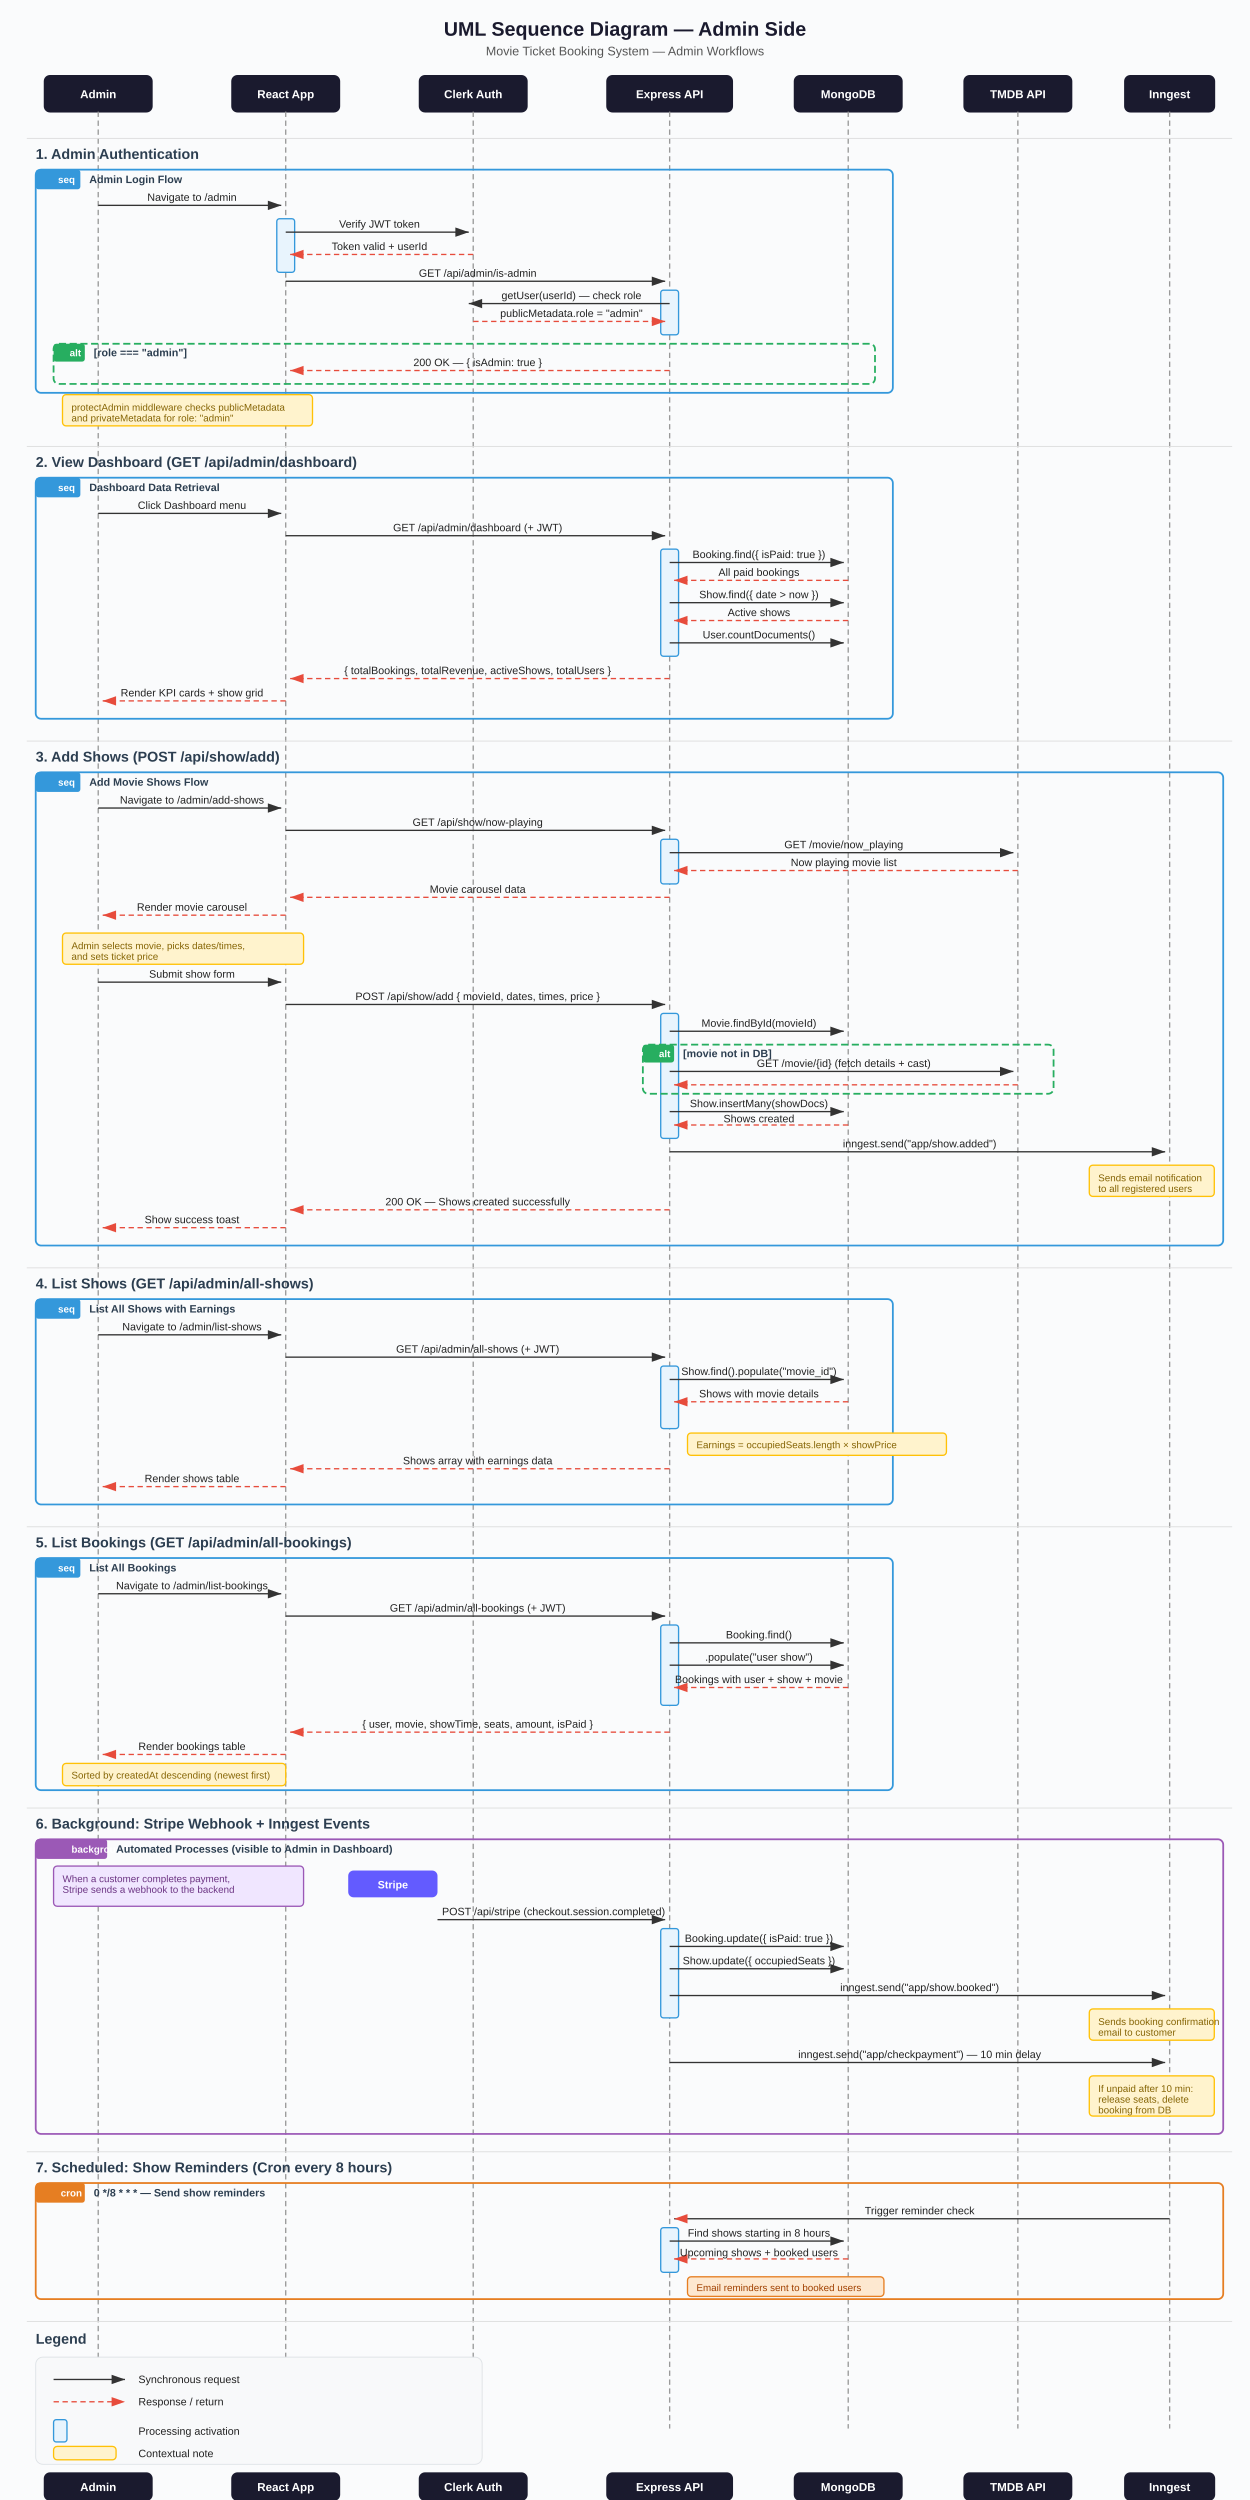
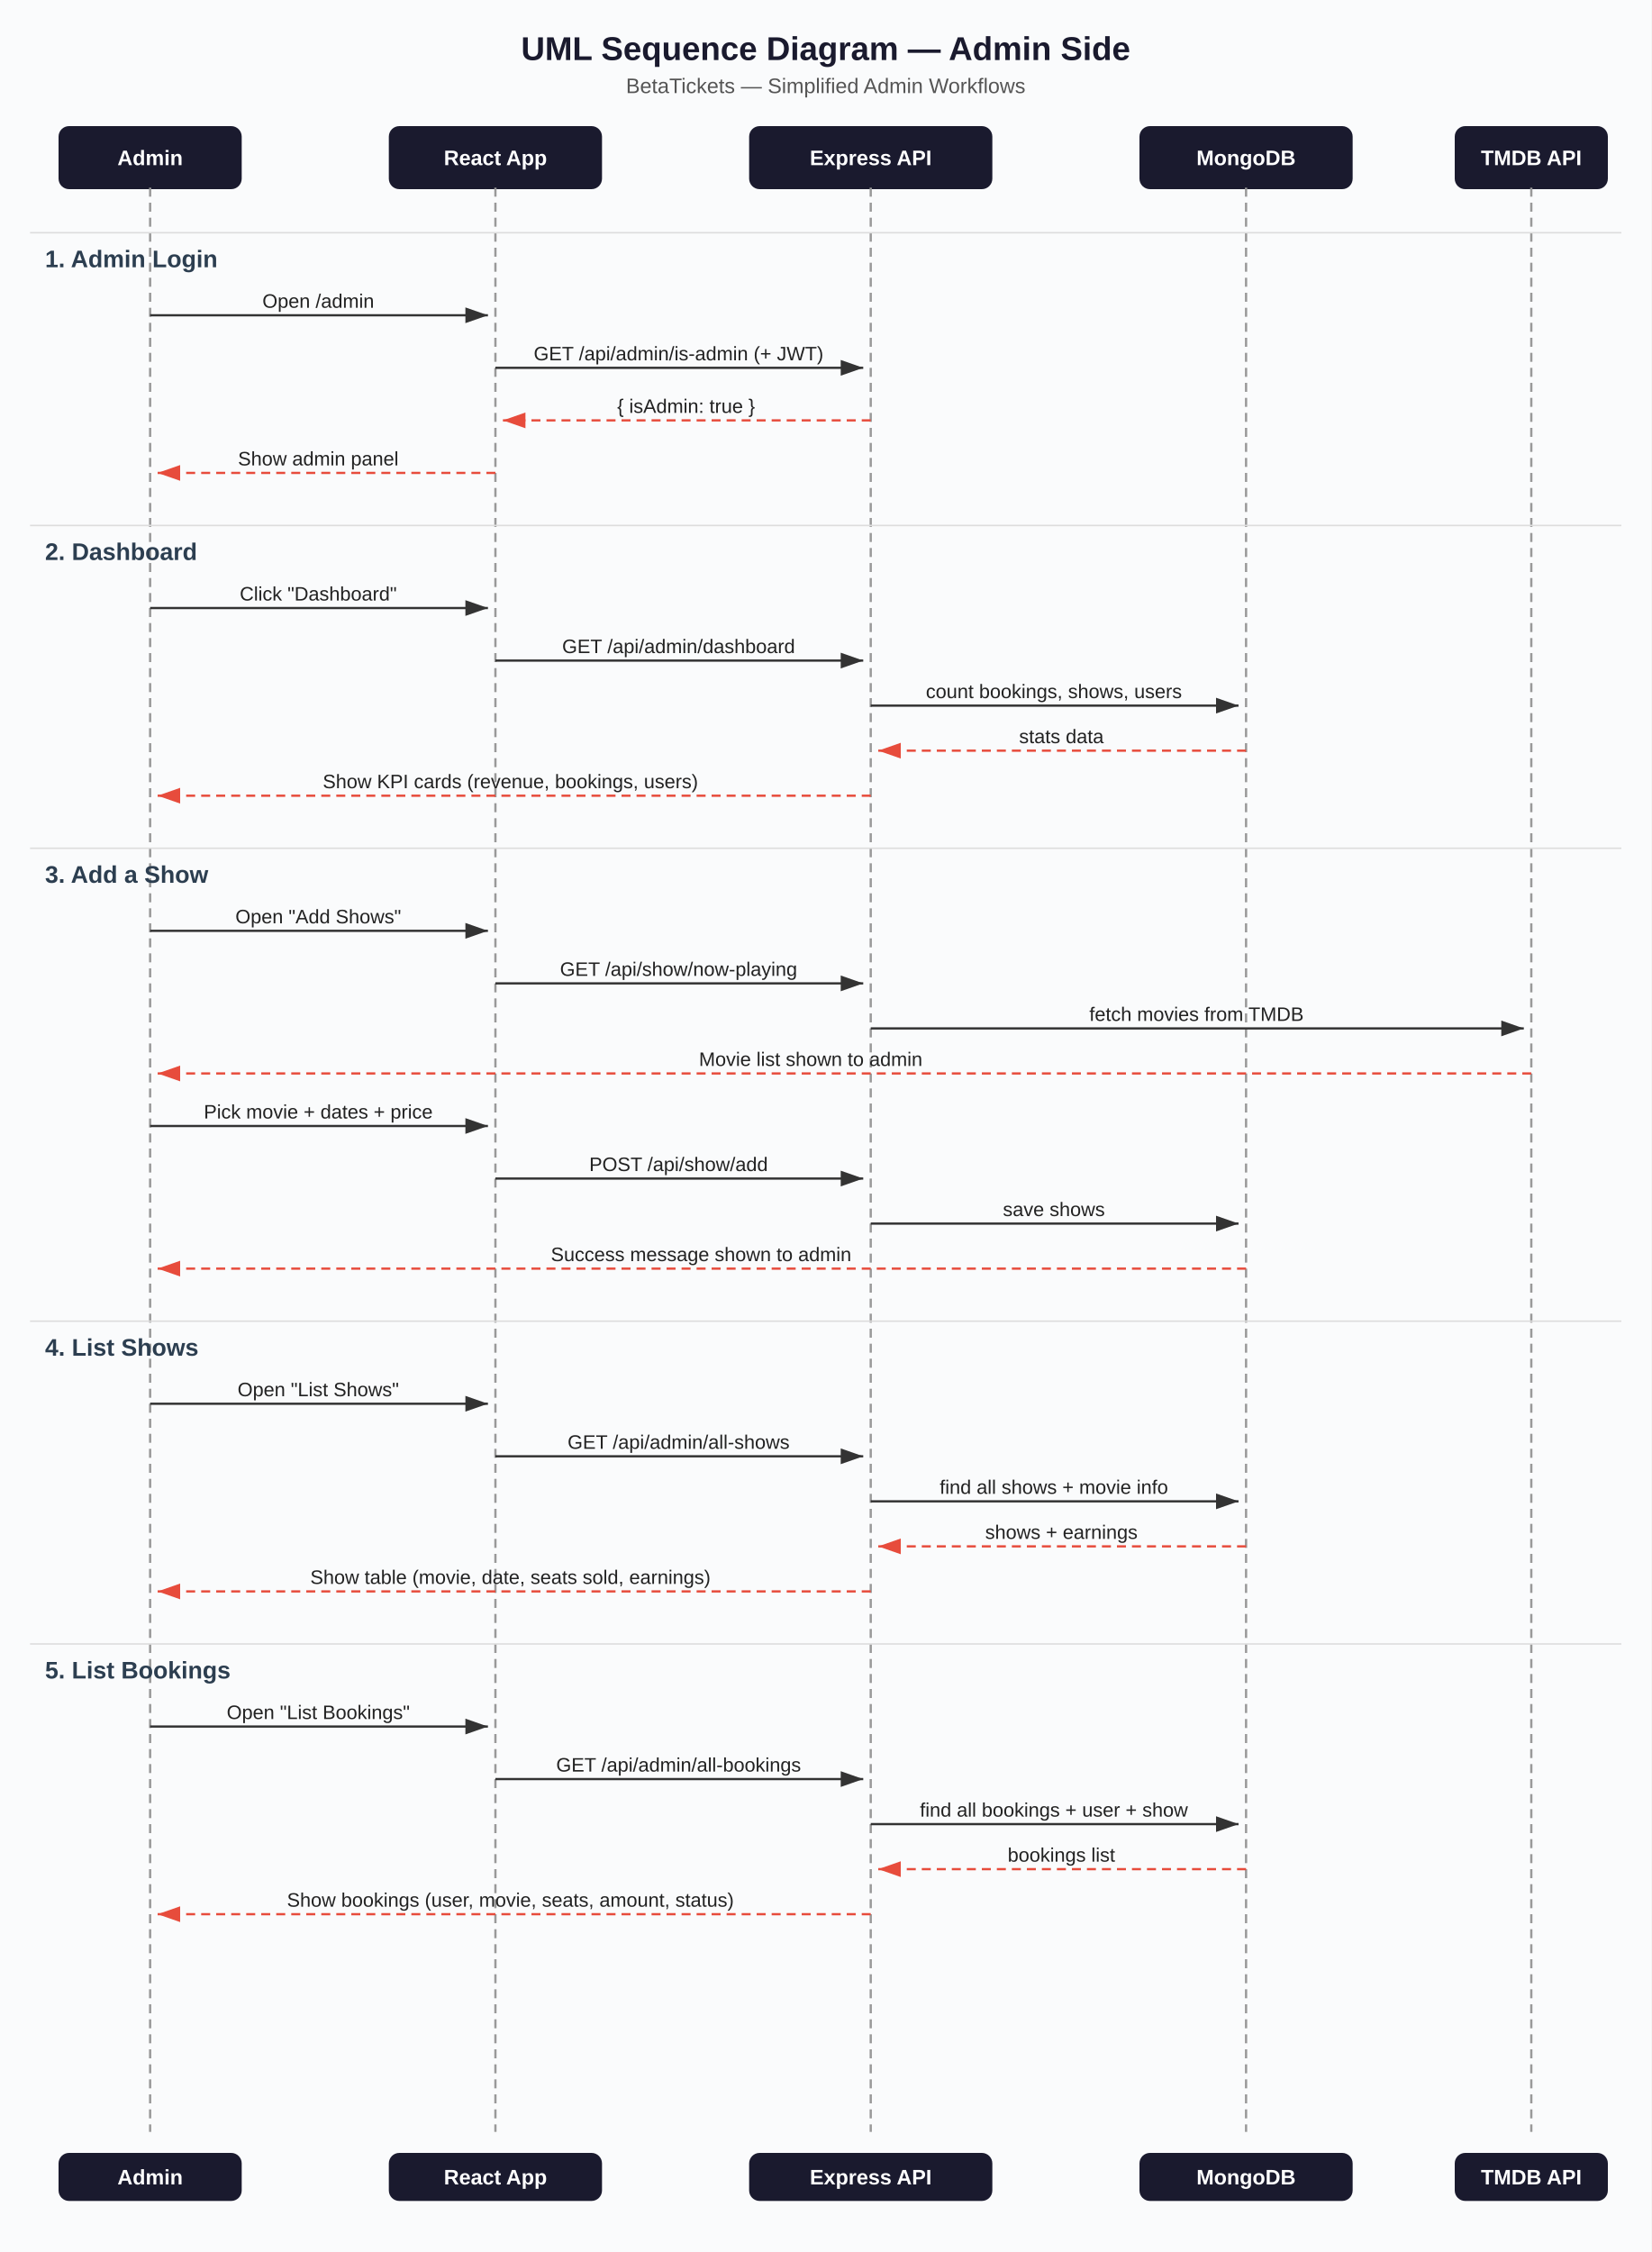
- <svg xmlns="http://www.w3.org/2000/svg" viewBox="0 0 1400 2800" font-family="Arial, sans-serif" font-size="13">
+ <svg xmlns="http://www.w3.org/2000/svg" viewBox="0 0 1100 1500" font-family="Arial, sans-serif" font-size="14">
  <defs>
    <style>
      .title { font-size: 22px; font-weight: bold; fill: #1a1a2e; }
      .subtitle { font-size: 14px; fill: #555; }
      .actor-box { fill: #1a1a2e; stroke: #1a1a2e; stroke-width: 2; rx: 6; }
-       .actor-text { fill: white; font-size: 13px; font-weight: bold; text-anchor: middle; }
+       .actor-text { fill: white; font-size: 14px; font-weight: bold; text-anchor: middle; }
      .lifeline { stroke: #999; stroke-width: 1.5; stroke-dasharray: 6,4; }
      .msg-line { stroke: #333; stroke-width: 1.5; }
      .msg-line-dash { stroke: #e74c3c; stroke-width: 1.5; stroke-dasharray: 6,4; }
-       .msg-text { font-size: 12px; fill: #222; }
-       .note { fill: #fff3cd; stroke: #ffc107; stroke-width: 1.5; rx: 4; }
-       .note-text { font-size: 11px; fill: #856404; }
-       .group-box { fill: none; stroke: #3498db; stroke-width: 2; rx: 6; }
-       .group-label { fill: #3498db; rx: 3; }
-       .group-label-text { fill: white; font-size: 11px; font-weight: bold; }
-       .group-title { font-size: 12px; fill: #2c3e50; font-weight: bold; }
-       .alt-box { fill: none; stroke: #27ae60; stroke-width: 2; rx: 6; stroke-dasharray: 8,4; }
-       .alt-label { fill: #27ae60; rx: 3; }
-       .alt-label-text { fill: white; font-size: 11px; font-weight: bold; }
+       .msg-text { font-size: 13px; fill: #222; }
      .section-divider { stroke: #ddd; stroke-width: 1; }
      .section-text { font-size: 16px; font-weight: bold; fill: #2c3e50; }
-       .activation { fill: #e8f4fd; stroke: #3498db; stroke-width: 1.5; rx: 3; }
      .arrow { fill: #333; }
      .arrow-red { fill: #e74c3c; }
-       .self-msg { stroke: #333; stroke-width: 1.5; fill: none; }
    </style>
    <marker id="arrowhead" markerWidth="10" markerHeight="7" refX="10" refY="3.5" orient="auto">
      <polygon points="0 0, 10 3.5, 0 7" class="arrow" />
    </marker>
    <marker id="arrowhead-red" markerWidth="10" markerHeight="7" refX="10" refY="3.5" orient="auto">
      <polygon points="0 0, 10 3.5, 0 7" class="arrow-red" />
    </marker>
  </defs>
-   <rect width="1400" height="2800" fill="#fafbfc" />
-   <text x="700" y="40" class="title" text-anchor="middle">UML Sequence Diagram — Admin Side</text>
-   <text x="700" y="62" class="subtitle" text-anchor="middle">Movie Ticket Booking System — Admin Workflows</text>
-   <rect x="50" y="85" width="120" height="40" class="actor-box" />
-   <text x="110" y="110" class="actor-text">Admin</text>
-   <line x1="110" y1="125" x2="110" y2="2720" class="lifeline" />
-   <rect x="260" y="85" width="120" height="40" class="actor-box" />
-   <text x="320" y="110" class="actor-text">React App</text>
-   <line x1="320" y1="125" x2="320" y2="2720" class="lifeline" />
-   <rect x="470" y="85" width="120" height="40" class="actor-box" />
-   <text x="530" y="110" class="actor-text">Clerk Auth</text>
-   <line x1="530" y1="125" x2="530" y2="2720" class="lifeline" />
-   <rect x="680" y="85" width="140" height="40" class="actor-box" />
-   <text x="750" y="110" class="actor-text">Express API</text>
-   <line x1="750" y1="125" x2="750" y2="2720" class="lifeline" />
-   <rect x="890" y="85" width="120" height="40" class="actor-box" />
-   <text x="950" y="110" class="actor-text">MongoDB</text>
-   <line x1="950" y1="125" x2="950" y2="2720" class="lifeline" />
-   <rect x="1080" y="85" width="120" height="40" class="actor-box" />
-   <text x="1140" y="110" class="actor-text">TMDB API</text>
-   <line x1="1140" y1="125" x2="1140" y2="2720" class="lifeline" />
-   <rect x="1260" y="85" width="100" height="40" class="actor-box" />
-   <text x="1310" y="110" class="actor-text">Inngest</text>
-   <line x1="1310" y1="125" x2="1310" y2="2720" class="lifeline" />
-   <line x1="30" y1="155" x2="1380" y2="155" class="section-divider" />
-   <text x="40" y="178" class="section-text">1. Admin Authentication</text>
-   <rect x="40" y="190" width="960" height="250" class="group-box" />
-   <rect x="40" y="190" width="50" height="22" class="group-label" />
-   <text x="65" y="205" class="group-label-text">seq</text>
-   <text x="100" y="205" class="group-title">Admin Login Flow</text>
-   <line x1="110" y1="230" x2="315" y2="230" class="msg-line" marker-end="url(#arrowhead)" />
-   <text x="215" y="225" class="msg-text" text-anchor="middle">Navigate to /admin</text>
-   <rect x="310" y="245" width="20" height="60" class="activation" />
-   <line x1="320" y1="260" x2="525" y2="260" class="msg-line" marker-end="url(#arrowhead)" />
-   <text x="425" y="255" class="msg-text" text-anchor="middle">Verify JWT token</text>
-   <line x1="530" y1="285" x2="325" y2="285" class="msg-line-dash" marker-end="url(#arrowhead-red)" />
-   <text x="425" y="280" class="msg-text" text-anchor="middle">Token valid + userId</text>
-   <line x1="320" y1="315" x2="745" y2="315" class="msg-line" marker-end="url(#arrowhead)" />
-   <text x="535" y="310" class="msg-text" text-anchor="middle">GET /api/admin/is-admin</text>
-   <rect x="740" y="325" width="20" height="50" class="activation" />
-   <line x1="750" y1="340" x2="525" y2="340" class="msg-line" marker-end="url(#arrowhead)" />
-   <text x="640" y="335" class="msg-text" text-anchor="middle">getUser(userId) — check role</text>
-   <line x1="530" y1="360" x2="745" y2="360" class="msg-line-dash" marker-end="url(#arrowhead-red)" />
-   <text x="640" y="355" class="msg-text" text-anchor="middle">publicMetadata.role = "admin"</text>
-   <rect x="60" y="385" width="920" height="45" class="alt-box" />
-   <rect x="60" y="385" width="35" height="20" class="alt-label" />
-   <text x="78" y="399" class="alt-label-text">alt</text>
-   <text x="105" y="399" class="group-title">[role === "admin"]</text>
-   <line x1="750" y1="415" x2="325" y2="415" class="msg-line-dash" marker-end="url(#arrowhead-red)" />
-   <text x="535" y="410" class="msg-text" text-anchor="middle">200 OK — { isAdmin: true }</text>
-   <rect x="70" y="442" width="280" height="35" class="note" />
-   <text x="80" y="460" class="note-text">protectAdmin middleware checks publicMetadata</text>
-   <text x="80" y="472" class="note-text">and privateMetadata for role: "admin"</text>
-   <line x1="30" y1="500" x2="1380" y2="500" class="section-divider" />
-   <text x="40" y="523" class="section-text">2. View Dashboard (GET /api/admin/dashboard)</text>
-   <rect x="40" y="535" width="960" height="270" class="group-box" />
-   <rect x="40" y="535" width="50" height="22" class="group-label" />
-   <text x="65" y="550" class="group-label-text">seq</text>
-   <text x="100" y="550" class="group-title">Dashboard Data Retrieval</text>
-   <line x1="110" y1="575" x2="315" y2="575" class="msg-line" marker-end="url(#arrowhead)" />
-   <text x="215" y="570" class="msg-text" text-anchor="middle">Click Dashboard menu</text>
-   <line x1="320" y1="600" x2="745" y2="600" class="msg-line" marker-end="url(#arrowhead)" />
-   <text x="535" y="595" class="msg-text" text-anchor="middle">GET /api/admin/dashboard (+ JWT)</text>
-   <rect x="740" y="615" width="20" height="120" class="activation" />
-   <line x1="750" y1="630" x2="945" y2="630" class="msg-line" marker-end="url(#arrowhead)" />
-   <text x="850" y="625" class="msg-text" text-anchor="middle">Booking.find({ isPaid: true })</text>
-   <line x1="950" y1="650" x2="755" y2="650" class="msg-line-dash" marker-end="url(#arrowhead-red)" />
-   <text x="850" y="645" class="msg-text" text-anchor="middle">All paid bookings</text>
-   <line x1="750" y1="675" x2="945" y2="675" class="msg-line" marker-end="url(#arrowhead)" />
-   <text x="850" y="670" class="msg-text" text-anchor="middle">Show.find({ date &gt; now })</text>
-   <line x1="950" y1="695" x2="755" y2="695" class="msg-line-dash" marker-end="url(#arrowhead-red)" />
-   <text x="850" y="690" class="msg-text" text-anchor="middle">Active shows</text>
-   <line x1="750" y1="720" x2="945" y2="720" class="msg-line" marker-end="url(#arrowhead)" />
-   <text x="850" y="715" class="msg-text" text-anchor="middle">User.countDocuments()</text>
-   <line x1="750" y1="760" x2="325" y2="760" class="msg-line-dash" marker-end="url(#arrowhead-red)" />
-   <text x="535" y="755" class="msg-text" text-anchor="middle">{ totalBookings, totalRevenue, activeShows, totalUsers }</text>
-   <line x1="320" y1="785" x2="115" y2="785" class="msg-line-dash" marker-end="url(#arrowhead-red)" />
-   <text x="215" y="780" class="msg-text" text-anchor="middle">Render KPI cards + show grid</text>
-   <line x1="30" y1="830" x2="1380" y2="830" class="section-divider" />
-   <text x="40" y="853" class="section-text">3. Add Shows (POST /api/show/add)</text>
-   <rect x="40" y="865" width="1330" height="530" class="group-box" />
-   <rect x="40" y="865" width="50" height="22" class="group-label" />
-   <text x="65" y="880" class="group-label-text">seq</text>
-   <text x="100" y="880" class="group-title">Add Movie Shows Flow</text>
-   <line x1="110" y1="905" x2="315" y2="905" class="msg-line" marker-end="url(#arrowhead)" />
-   <text x="215" y="900" class="msg-text" text-anchor="middle">Navigate to /admin/add-shows</text>
-   <line x1="320" y1="930" x2="745" y2="930" class="msg-line" marker-end="url(#arrowhead)" />
-   <text x="535" y="925" class="msg-text" text-anchor="middle">GET /api/show/now-playing</text>
-   <rect x="740" y="940" width="20" height="50" class="activation" />
-   <line x1="750" y1="955" x2="1135" y2="955" class="msg-line" marker-end="url(#arrowhead)" />
-   <text x="945" y="950" class="msg-text" text-anchor="middle">GET /movie/now_playing</text>
-   <line x1="1140" y1="975" x2="755" y2="975" class="msg-line-dash" marker-end="url(#arrowhead-red)" />
-   <text x="945" y="970" class="msg-text" text-anchor="middle">Now playing movie list</text>
-   <line x1="750" y1="1005" x2="325" y2="1005" class="msg-line-dash" marker-end="url(#arrowhead-red)" />
-   <text x="535" y="1000" class="msg-text" text-anchor="middle">Movie carousel data</text>
-   <line x1="320" y1="1025" x2="115" y2="1025" class="msg-line-dash" marker-end="url(#arrowhead-red)" />
-   <text x="215" y="1020" class="msg-text" text-anchor="middle">Render movie carousel</text>
-   <rect x="70" y="1045" width="270" height="35" class="note" />
-   <text x="80" y="1063" class="note-text">Admin selects movie, picks dates/times,</text>
-   <text x="80" y="1075" class="note-text">and sets ticket price</text>
-   <line x1="110" y1="1100" x2="315" y2="1100" class="msg-line" marker-end="url(#arrowhead)" />
-   <text x="215" y="1095" class="msg-text" text-anchor="middle">Submit show form</text>
-   <line x1="320" y1="1125" x2="745" y2="1125" class="msg-line" marker-end="url(#arrowhead)" />
-   <text x="535" y="1120" class="msg-text" text-anchor="middle">POST /api/show/add { movieId, dates, times, price }</text>
-   <rect x="740" y="1135" width="20" height="140" class="activation" />
-   <line x1="750" y1="1155" x2="945" y2="1155" class="msg-line" marker-end="url(#arrowhead)" />
-   <text x="850" y="1150" class="msg-text" text-anchor="middle">Movie.findById(movieId)</text>
-   <rect x="720" y="1170" width="460" height="55" class="alt-box" />
-   <rect x="720" y="1170" width="35" height="20" class="alt-label" />
-   <text x="738" y="1184" class="alt-label-text">alt</text>
-   <text x="765" y="1184" class="group-title">[movie not in DB]</text>
-   <line x1="750" y1="1200" x2="1135" y2="1200" class="msg-line" marker-end="url(#arrowhead)" />
-   <text x="945" y="1195" class="msg-text" text-anchor="middle">GET /movie/{id} (fetch details + cast)</text>
-   <line x1="1140" y1="1215" x2="755" y2="1215" class="msg-line-dash" marker-end="url(#arrowhead-red)" />
-   <line x1="750" y1="1245" x2="945" y2="1245" class="msg-line" marker-end="url(#arrowhead)" />
-   <text x="850" y="1240" class="msg-text" text-anchor="middle">Show.insertMany(showDocs)</text>
-   <line x1="950" y1="1260" x2="755" y2="1260" class="msg-line-dash" marker-end="url(#arrowhead-red)" />
-   <text x="850" y="1257" class="msg-text" text-anchor="middle">Shows created</text>
-   <line x1="750" y1="1290" x2="1305" y2="1290" class="msg-line" marker-end="url(#arrowhead)" />
-   <text x="1030" y="1285" class="msg-text" text-anchor="middle">inngest.send("app/show.added")</text>
-   <rect x="1220" y="1305" width="140" height="35" class="note" />
-   <text x="1230" y="1323" class="note-text">Sends email notification</text>
-   <text x="1230" y="1335" class="note-text">to all registered users</text>
-   <line x1="750" y1="1355" x2="325" y2="1355" class="msg-line-dash" marker-end="url(#arrowhead-red)" />
-   <text x="535" y="1350" class="msg-text" text-anchor="middle">200 OK — Shows created successfully</text>
-   <line x1="320" y1="1375" x2="115" y2="1375" class="msg-line-dash" marker-end="url(#arrowhead-red)" />
-   <text x="215" y="1370" class="msg-text" text-anchor="middle">Show success toast</text>
-   <line x1="30" y1="1420" x2="1380" y2="1420" class="section-divider" />
-   <text x="40" y="1443" class="section-text">4. List Shows (GET /api/admin/all-shows)</text>
-   <rect x="40" y="1455" width="960" height="230" class="group-box" />
-   <rect x="40" y="1455" width="50" height="22" class="group-label" />
-   <text x="65" y="1470" class="group-label-text">seq</text>
-   <text x="100" y="1470" class="group-title">List All Shows with Earnings</text>
-   <line x1="110" y1="1495" x2="315" y2="1495" class="msg-line" marker-end="url(#arrowhead)" />
-   <text x="215" y="1490" class="msg-text" text-anchor="middle">Navigate to /admin/list-shows</text>
-   <line x1="320" y1="1520" x2="745" y2="1520" class="msg-line" marker-end="url(#arrowhead)" />
-   <text x="535" y="1515" class="msg-text" text-anchor="middle">GET /api/admin/all-shows (+ JWT)</text>
-   <rect x="740" y="1530" width="20" height="70" class="activation" />
-   <line x1="750" y1="1545" x2="945" y2="1545" class="msg-line" marker-end="url(#arrowhead)" />
-   <text x="850" y="1540" class="msg-text" text-anchor="middle">Show.find().populate("movie_id")</text>
-   <line x1="950" y1="1570" x2="755" y2="1570" class="msg-line-dash" marker-end="url(#arrowhead-red)" />
-   <text x="850" y="1565" class="msg-text" text-anchor="middle">Shows with movie details</text>
-   <rect x="770" y="1605" width="290" height="25" class="note" />
-   <text x="780" y="1622" class="note-text">Earnings = occupiedSeats.length × showPrice</text>
-   <line x1="750" y1="1645" x2="325" y2="1645" class="msg-line-dash" marker-end="url(#arrowhead-red)" />
-   <text x="535" y="1640" class="msg-text" text-anchor="middle">Shows array with earnings data</text>
-   <line x1="320" y1="1665" x2="115" y2="1665" class="msg-line-dash" marker-end="url(#arrowhead-red)" />
-   <text x="215" y="1660" class="msg-text" text-anchor="middle">Render shows table</text>
-   <line x1="30" y1="1710" x2="1380" y2="1710" class="section-divider" />
-   <text x="40" y="1733" class="section-text">5. List Bookings (GET /api/admin/all-bookings)</text>
-   <rect x="40" y="1745" width="960" height="260" class="group-box" />
-   <rect x="40" y="1745" width="50" height="22" class="group-label" />
-   <text x="65" y="1760" class="group-label-text">seq</text>
-   <text x="100" y="1760" class="group-title">List All Bookings</text>
-   <line x1="110" y1="1785" x2="315" y2="1785" class="msg-line" marker-end="url(#arrowhead)" />
-   <text x="215" y="1780" class="msg-text" text-anchor="middle">Navigate to /admin/list-bookings</text>
-   <line x1="320" y1="1810" x2="745" y2="1810" class="msg-line" marker-end="url(#arrowhead)" />
-   <text x="535" y="1805" class="msg-text" text-anchor="middle">GET /api/admin/all-bookings (+ JWT)</text>
-   <rect x="740" y="1820" width="20" height="90" class="activation" />
-   <line x1="750" y1="1840" x2="945" y2="1840" class="msg-line" marker-end="url(#arrowhead)" />
-   <text x="850" y="1835" class="msg-text" text-anchor="middle">Booking.find()</text>
-   <line x1="750" y1="1865" x2="945" y2="1865" class="msg-line" marker-end="url(#arrowhead)" />
-   <text x="850" y="1860" class="msg-text" text-anchor="middle">.populate("user show")</text>
-   <line x1="950" y1="1890" x2="755" y2="1890" class="msg-line-dash" marker-end="url(#arrowhead-red)" />
-   <text x="850" y="1885" class="msg-text" text-anchor="middle">Bookings with user + show + movie</text>
-   <line x1="750" y1="1940" x2="325" y2="1940" class="msg-line-dash" marker-end="url(#arrowhead-red)" />
-   <text x="535" y="1935" class="msg-text" text-anchor="middle">{ user, movie, showTime, seats, amount, isPaid }</text>
-   <line x1="320" y1="1965" x2="115" y2="1965" class="msg-line-dash" marker-end="url(#arrowhead-red)" />
-   <text x="215" y="1960" class="msg-text" text-anchor="middle">Render bookings table</text>
-   <rect x="70" y="1975" width="250" height="25" class="note" />
-   <text x="80" y="1992" class="note-text">Sorted by createdAt descending (newest first)</text>
-   <line x1="30" y1="2025" x2="1380" y2="2025" class="section-divider" />
-   <text x="40" y="2048" class="section-text">6. Background: Stripe Webhook + Inngest Events</text>
-   <rect x="40" y="2060" width="1330" height="330" class="group-box" style="stroke: #9b59b6;" />
-   <rect x="40" y="2060" width="80" height="22" style="fill: #9b59b6; rx: 3;" />
-   <text x="80" y="2075" class="group-label-text">background</text>
-   <text x="130" y="2075" class="group-title">Automated Processes (visible to Admin in Dashboard)</text>
-   <rect x="60" y="2090" width="280" height="45" class="note" style="fill: #f0e6ff; stroke: #9b59b6;" />
-   <text x="70" y="2108" class="note-text" style="fill: #6c3483;">When a customer completes payment,</text>
-   <text x="70" y="2120" class="note-text" style="fill: #6c3483;">Stripe sends a webhook to the backend</text>
-   <rect x="390" y="2095" width="100" height="30" style="fill: #635bff; rx: 6;" />
-   <text x="440" y="2115" style="fill: white; font-size: 12px; font-weight: bold; text-anchor: middle;">Stripe</text>
-   <line x1="490" y1="2150" x2="745" y2="2150" class="msg-line" marker-end="url(#arrowhead)" />
-   <text x="620" y="2145" class="msg-text" text-anchor="middle">POST /api/stripe (checkout.session.completed)</text>
-   <rect x="740" y="2160" width="20" height="100" class="activation" />
-   <line x1="750" y1="2180" x2="945" y2="2180" class="msg-line" marker-end="url(#arrowhead)" />
-   <text x="850" y="2175" class="msg-text" text-anchor="middle">Booking.update({ isPaid: true })</text>
-   <line x1="750" y1="2205" x2="945" y2="2205" class="msg-line" marker-end="url(#arrowhead)" />
-   <text x="850" y="2200" class="msg-text" text-anchor="middle">Show.update({ occupiedSeats })</text>
-   <line x1="750" y1="2235" x2="1305" y2="2235" class="msg-line" marker-end="url(#arrowhead)" />
-   <text x="1030" y="2230" class="msg-text" text-anchor="middle">inngest.send("app/show.booked")</text>
-   <rect x="1220" y="2250" width="140" height="35" class="note" />
-   <text x="1230" y="2268" class="note-text">Sends booking confirmation</text>
-   <text x="1230" y="2280" class="note-text">email to customer</text>
-   <line x1="750" y1="2310" x2="1305" y2="2310" class="msg-line" marker-end="url(#arrowhead)" />
-   <text x="1030" y="2305" class="msg-text" text-anchor="middle">inngest.send("app/checkpayment") — 10 min delay</text>
-   <rect x="1220" y="2325" width="140" height="45" class="note" />
-   <text x="1230" y="2343" class="note-text">If unpaid after 10 min:</text>
-   <text x="1230" y="2355" class="note-text">release seats, delete</text>
-   <text x="1230" y="2367" class="note-text">booking from DB</text>
-   <line x1="30" y1="2410" x2="1380" y2="2410" class="section-divider" />
-   <text x="40" y="2433" class="section-text">7. Scheduled: Show Reminders (Cron every 8 hours)</text>
-   <rect x="40" y="2445" width="1330" height="130" class="group-box" style="stroke: #e67e22;" />
-   <rect x="40" y="2445" width="55" height="22" style="fill: #e67e22; rx: 3;" />
-   <text x="68" y="2460" class="group-label-text">cron</text>
-   <text x="105" y="2460" class="group-title">0 */8 * * * — Send show reminders</text>
-   <line x1="1310" y1="2485" x2="755" y2="2485" class="msg-line" marker-end="url(#arrowhead-red)" />
-   <text x="1030" y="2480" class="msg-text" text-anchor="middle">Trigger reminder check</text>
-   <rect x="740" y="2495" width="20" height="50" class="activation" />
-   <line x1="750" y1="2510" x2="945" y2="2510" class="msg-line" marker-end="url(#arrowhead)" />
-   <text x="850" y="2505" class="msg-text" text-anchor="middle">Find shows starting in 8 hours</text>
-   <line x1="950" y1="2530" x2="755" y2="2530" class="msg-line-dash" marker-end="url(#arrowhead-red)" />
-   <text x="850" y="2527" class="msg-text" text-anchor="middle">Upcoming shows + booked users</text>
-   <rect x="770" y="2550" width="220" height="22" class="note" style="fill: #fde8d0; stroke: #e67e22;" />
-   <text x="780" y="2566" class="note-text" style="fill: #a04000;">Email reminders sent to booked users</text>
-   <line x1="30" y1="2600" x2="1380" y2="2600" class="section-divider" />
-   <text x="40" y="2625" class="section-text">Legend</text>
-   <rect x="40" y="2640" width="500" height="120" rx="8" fill="#f8f9fa" stroke="#dee2e6" stroke-width="1" />
-   <line x1="60" y1="2665" x2="140" y2="2665" class="msg-line" marker-end="url(#arrowhead)" />
-   <text x="155" y="2669" class="msg-text">Synchronous request</text>
-   <line x1="60" y1="2690" x2="140" y2="2690" class="msg-line-dash" marker-end="url(#arrowhead-red)" />
-   <text x="155" y="2694" class="msg-text">Response / return</text>
-   <rect x="60" y="2710" width="15" height="25" class="activation" />
-   <text x="155" y="2727" class="msg-text">Processing activation</text>
-   <rect x="60" y="2740" width="70" height="15" class="note" />
-   <text x="155" y="2752" class="msg-text">Contextual note</text>
-   <rect x="50" y="2770" width="120" height="30" class="actor-box" />
-   <text x="110" y="2790" class="actor-text">Admin</text>
-   <rect x="260" y="2770" width="120" height="30" class="actor-box" />
-   <text x="320" y="2790" class="actor-text">React App</text>
-   <rect x="470" y="2770" width="120" height="30" class="actor-box" />
-   <text x="530" y="2790" class="actor-text">Clerk Auth</text>
-   <rect x="680" y="2770" width="140" height="30" class="actor-box" />
-   <text x="750" y="2790" class="actor-text">Express API</text>
-   <rect x="890" y="2770" width="120" height="30" class="actor-box" />
-   <text x="950" y="2790" class="actor-text">MongoDB</text>
-   <rect x="1080" y="2770" width="120" height="30" class="actor-box" />
-   <text x="1140" y="2790" class="actor-text">TMDB API</text>
-   <rect x="1260" y="2770" width="100" height="30" class="actor-box" />
-   <text x="1310" y="2790" class="actor-text">Inngest</text>
+   <rect width="1100" height="1500" fill="#fafbfc" />
+   <text x="550" y="40" class="title" text-anchor="middle">UML Sequence Diagram — Admin Side</text>
+   <text x="550" y="62" class="subtitle" text-anchor="middle">BetaTickets — Simplified Admin Workflows</text>
+   <rect x="40" y="85" width="120" height="40" class="actor-box" />
+   <text x="100" y="110" class="actor-text">Admin</text>
+   <line x1="100" y1="125" x2="100" y2="1420" class="lifeline" />
+   <rect x="260" y="85" width="140" height="40" class="actor-box" />
+   <text x="330" y="110" class="actor-text">React App</text>
+   <line x1="330" y1="125" x2="330" y2="1420" class="lifeline" />
+   <rect x="500" y="85" width="160" height="40" class="actor-box" />
+   <text x="580" y="110" class="actor-text">Express API</text>
+   <line x1="580" y1="125" x2="580" y2="1420" class="lifeline" />
+   <rect x="760" y="85" width="140" height="40" class="actor-box" />
+   <text x="830" y="110" class="actor-text">MongoDB</text>
+   <line x1="830" y1="125" x2="830" y2="1420" class="lifeline" />
+   <rect x="970" y="85" width="100" height="40" class="actor-box" />
+   <text x="1020" y="110" class="actor-text">TMDB API</text>
+   <line x1="1020" y1="125" x2="1020" y2="1420" class="lifeline" />
+   <line x1="20" y1="155" x2="1080" y2="155" class="section-divider" />
+   <text x="30" y="178" class="section-text">1. Admin Login</text>
+   <line x1="100" y1="210" x2="325" y2="210" class="msg-line" marker-end="url(#arrowhead)" />
+   <text x="212" y="205" class="msg-text" text-anchor="middle">Open /admin</text>
+   <line x1="330" y1="245" x2="575" y2="245" class="msg-line" marker-end="url(#arrowhead)" />
+   <text x="452" y="240" class="msg-text" text-anchor="middle">GET /api/admin/is-admin (+ JWT)</text>
+   <line x1="580" y1="280" x2="335" y2="280" class="msg-line-dash" marker-end="url(#arrowhead-red)" />
+   <text x="457" y="275" class="msg-text" text-anchor="middle">{ isAdmin: true }</text>
+   <line x1="330" y1="315" x2="105" y2="315" class="msg-line-dash" marker-end="url(#arrowhead-red)" />
+   <text x="212" y="310" class="msg-text" text-anchor="middle">Show admin panel</text>
+   <line x1="20" y1="350" x2="1080" y2="350" class="section-divider" />
+   <text x="30" y="373" class="section-text">2. Dashboard</text>
+   <line x1="100" y1="405" x2="325" y2="405" class="msg-line" marker-end="url(#arrowhead)" />
+   <text x="212" y="400" class="msg-text" text-anchor="middle">Click "Dashboard"</text>
+   <line x1="330" y1="440" x2="575" y2="440" class="msg-line" marker-end="url(#arrowhead)" />
+   <text x="452" y="435" class="msg-text" text-anchor="middle">GET /api/admin/dashboard</text>
+   <line x1="580" y1="470" x2="825" y2="470" class="msg-line" marker-end="url(#arrowhead)" />
+   <text x="702" y="465" class="msg-text" text-anchor="middle">count bookings, shows, users</text>
+   <line x1="830" y1="500" x2="585" y2="500" class="msg-line-dash" marker-end="url(#arrowhead-red)" />
+   <text x="707" y="495" class="msg-text" text-anchor="middle">stats data</text>
+   <line x1="580" y1="530" x2="105" y2="530" class="msg-line-dash" marker-end="url(#arrowhead-red)" />
+   <text x="340" y="525" class="msg-text" text-anchor="middle">Show KPI cards (revenue, bookings, users)</text>
+   <line x1="20" y1="565" x2="1080" y2="565" class="section-divider" />
+   <text x="30" y="588" class="section-text">3. Add a Show</text>
+   <line x1="100" y1="620" x2="325" y2="620" class="msg-line" marker-end="url(#arrowhead)" />
+   <text x="212" y="615" class="msg-text" text-anchor="middle">Open "Add Shows"</text>
+   <line x1="330" y1="655" x2="575" y2="655" class="msg-line" marker-end="url(#arrowhead)" />
+   <text x="452" y="650" class="msg-text" text-anchor="middle">GET /api/show/now-playing</text>
+   <line x1="580" y1="685" x2="1015" y2="685" class="msg-line" marker-end="url(#arrowhead)" />
+   <text x="797" y="680" class="msg-text" text-anchor="middle">fetch movies from TMDB</text>
+   <line x1="1020" y1="715" x2="105" y2="715" class="msg-line-dash" marker-end="url(#arrowhead-red)" />
+   <text x="540" y="710" class="msg-text" text-anchor="middle">Movie list shown to admin</text>
+   <line x1="100" y1="750" x2="325" y2="750" class="msg-line" marker-end="url(#arrowhead)" />
+   <text x="212" y="745" class="msg-text" text-anchor="middle">Pick movie + dates + price</text>
+   <line x1="330" y1="785" x2="575" y2="785" class="msg-line" marker-end="url(#arrowhead)" />
+   <text x="452" y="780" class="msg-text" text-anchor="middle">POST /api/show/add</text>
+   <line x1="580" y1="815" x2="825" y2="815" class="msg-line" marker-end="url(#arrowhead)" />
+   <text x="702" y="810" class="msg-text" text-anchor="middle">save shows</text>
+   <line x1="830" y1="845" x2="105" y2="845" class="msg-line-dash" marker-end="url(#arrowhead-red)" />
+   <text x="467" y="840" class="msg-text" text-anchor="middle">Success message shown to admin</text>
+   <line x1="20" y1="880" x2="1080" y2="880" class="section-divider" />
+   <text x="30" y="903" class="section-text">4. List Shows</text>
+   <line x1="100" y1="935" x2="325" y2="935" class="msg-line" marker-end="url(#arrowhead)" />
+   <text x="212" y="930" class="msg-text" text-anchor="middle">Open "List Shows"</text>
+   <line x1="330" y1="970" x2="575" y2="970" class="msg-line" marker-end="url(#arrowhead)" />
+   <text x="452" y="965" class="msg-text" text-anchor="middle">GET /api/admin/all-shows</text>
+   <line x1="580" y1="1000" x2="825" y2="1000" class="msg-line" marker-end="url(#arrowhead)" />
+   <text x="702" y="995" class="msg-text" text-anchor="middle">find all shows + movie info</text>
+   <line x1="830" y1="1030" x2="585" y2="1030" class="msg-line-dash" marker-end="url(#arrowhead-red)" />
+   <text x="707" y="1025" class="msg-text" text-anchor="middle">shows + earnings</text>
+   <line x1="580" y1="1060" x2="105" y2="1060" class="msg-line-dash" marker-end="url(#arrowhead-red)" />
+   <text x="340" y="1055" class="msg-text" text-anchor="middle">Show table (movie, date, seats sold, earnings)</text>
+   <line x1="20" y1="1095" x2="1080" y2="1095" class="section-divider" />
+   <text x="30" y="1118" class="section-text">5. List Bookings</text>
+   <line x1="100" y1="1150" x2="325" y2="1150" class="msg-line" marker-end="url(#arrowhead)" />
+   <text x="212" y="1145" class="msg-text" text-anchor="middle">Open "List Bookings"</text>
+   <line x1="330" y1="1185" x2="575" y2="1185" class="msg-line" marker-end="url(#arrowhead)" />
+   <text x="452" y="1180" class="msg-text" text-anchor="middle">GET /api/admin/all-bookings</text>
+   <line x1="580" y1="1215" x2="825" y2="1215" class="msg-line" marker-end="url(#arrowhead)" />
+   <text x="702" y="1210" class="msg-text" text-anchor="middle">find all bookings + user + show</text>
+   <line x1="830" y1="1245" x2="585" y2="1245" class="msg-line-dash" marker-end="url(#arrowhead-red)" />
+   <text x="707" y="1240" class="msg-text" text-anchor="middle">bookings list</text>
+   <line x1="580" y1="1275" x2="105" y2="1275" class="msg-line-dash" marker-end="url(#arrowhead-red)" />
+   <text x="340" y="1270" class="msg-text" text-anchor="middle">Show bookings (user, movie, seats, amount, status)</text>
+   <rect x="40" y="1435" width="120" height="30" class="actor-box" />
+   <text x="100" y="1455" class="actor-text">Admin</text>
+   <rect x="260" y="1435" width="140" height="30" class="actor-box" />
+   <text x="330" y="1455" class="actor-text">React App</text>
+   <rect x="500" y="1435" width="160" height="30" class="actor-box" />
+   <text x="580" y="1455" class="actor-text">Express API</text>
+   <rect x="760" y="1435" width="140" height="30" class="actor-box" />
+   <text x="830" y="1455" class="actor-text">MongoDB</text>
+   <rect x="970" y="1435" width="100" height="30" class="actor-box" />
+   <text x="1020" y="1455" class="actor-text">TMDB API</text>
</svg>
